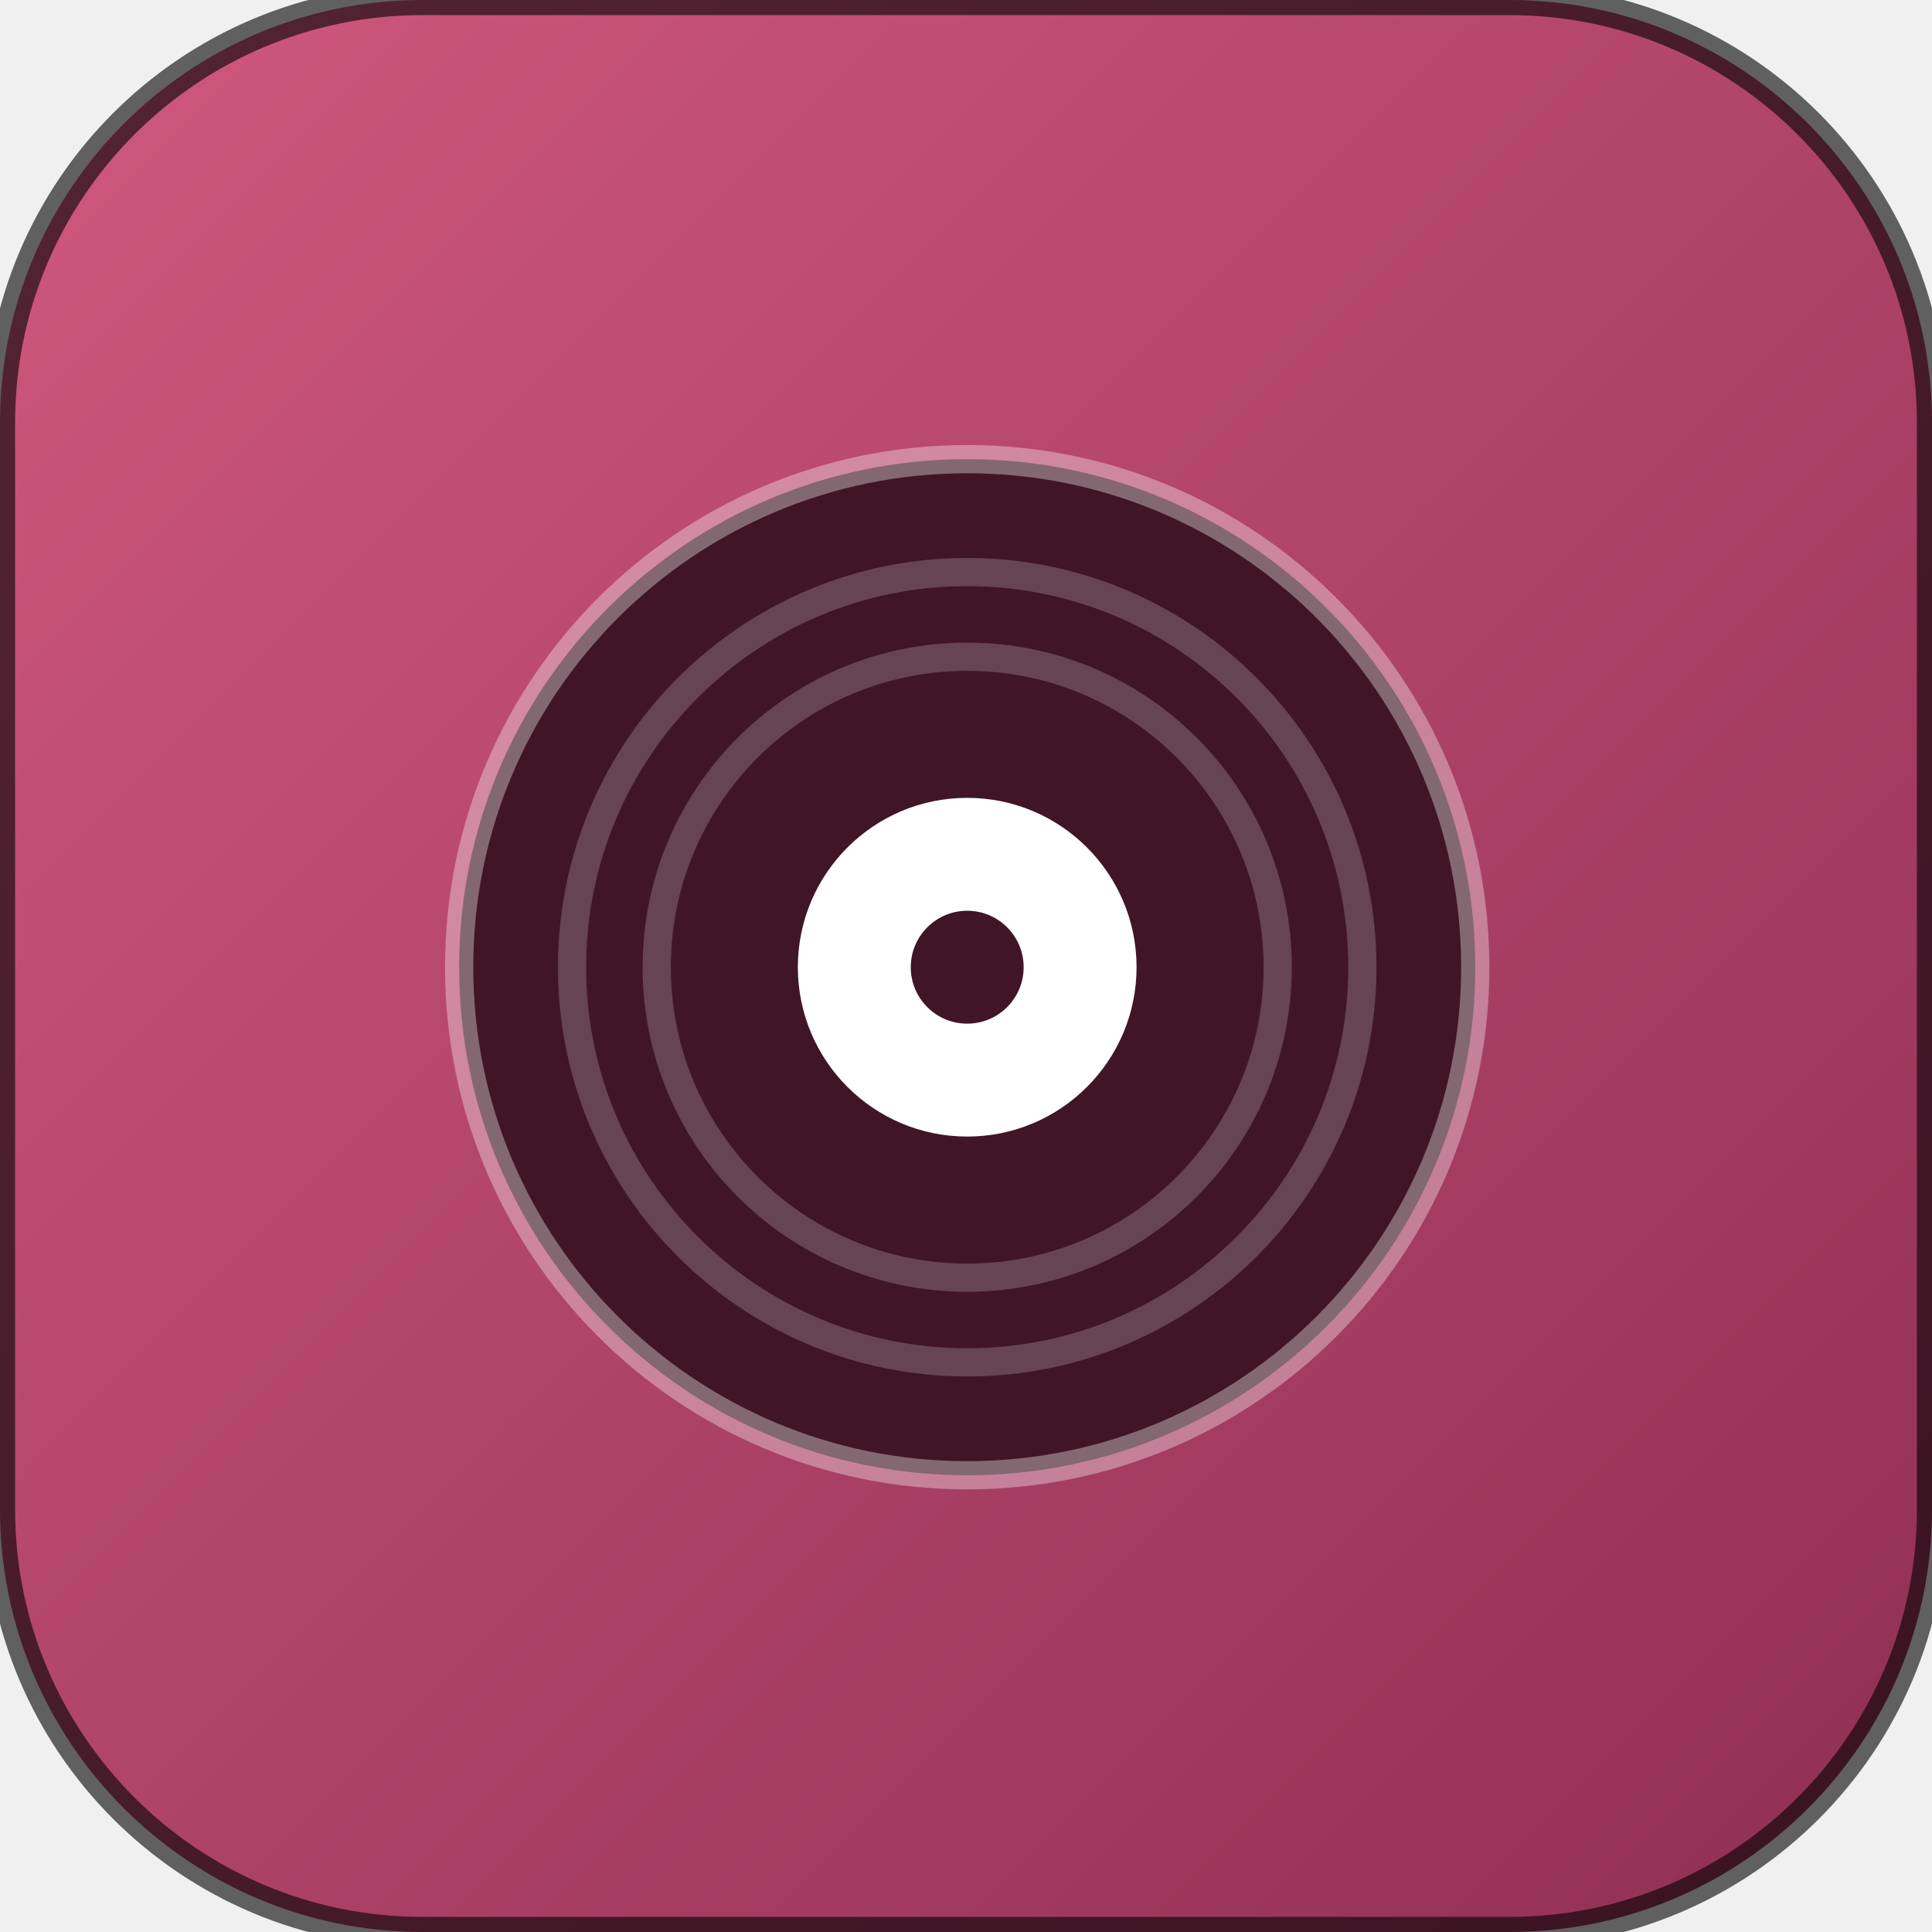
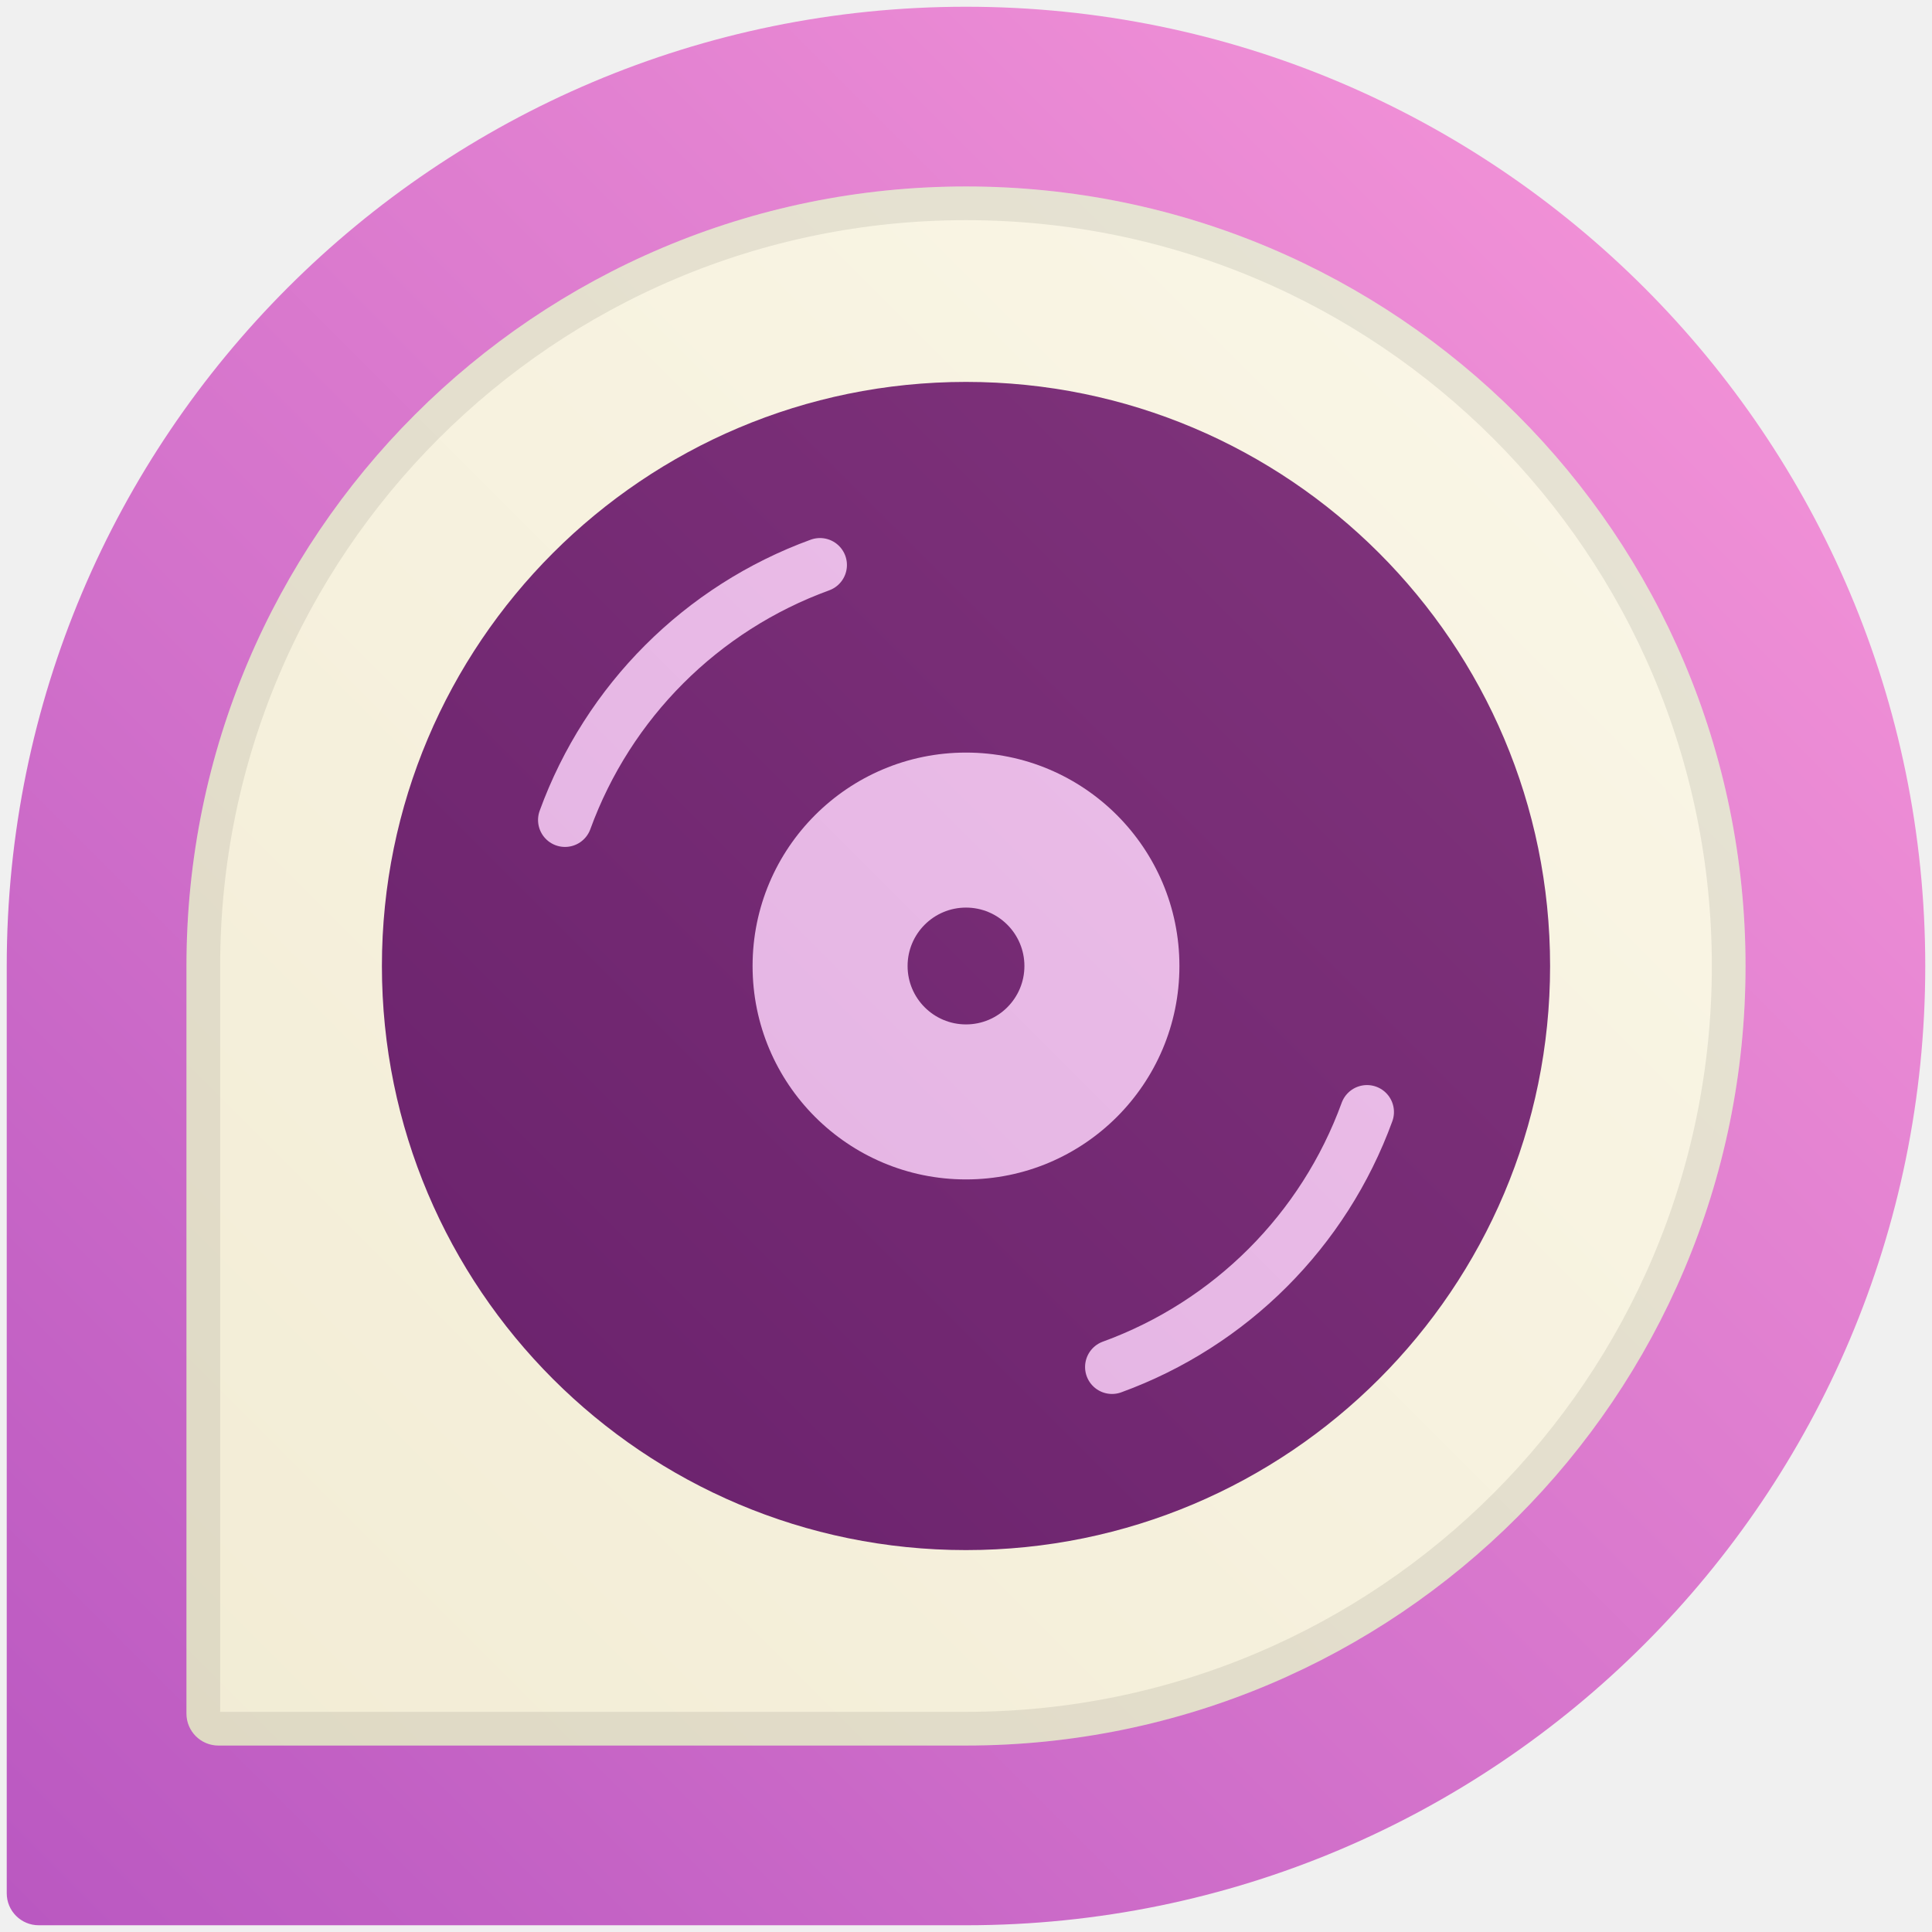
- <svg xmlns="http://www.w3.org/2000/svg" viewBox="0 0 64 64">
+ <svg xmlns="http://www.w3.org/2000/svg" width="86" height="86" viewBox="0 0 86 86">
  <defs>
-     <linearGradient id="bg" x1="0" y1="0" x2="1" y2="1">
-       <stop offset="0" stop-color="#d0587f" />
-       <stop offset="1" stop-color="#8f2f52" />
+     <linearGradient id="gF" gradientUnits="userSpaceOnUse" x1="0.717" y1="85.283" x2="85.283" y2="0.717">
+       <stop offset="0" stop-color="#BA58C1" />
+       <stop offset="1" stop-color="#F999DA" />
    </linearGradient>
+     <linearGradient id="gD" gradientUnits="userSpaceOnUse" x1="0.717" y1="85.283" x2="85.283" y2="0.717">
+       <stop offset="0" stop-color="#7F2B85" />
+       <stop offset="1" stop-color="#A8519F" />
+     </linearGradient>
+     <linearGradient id="gE" gradientUnits="userSpaceOnUse" x1="0.717" y1="85.283" x2="85.283" y2="0.717">
+       <stop offset="0" stop-color="#621B67" />
+       <stop offset="1" stop-color="#883A81" />
+     </linearGradient>
+     <linearGradient id="gL" gradientUnits="userSpaceOnUse" x1="0.717" y1="85.283" x2="85.283" y2="0.717">
+       <stop offset="0" stop-color="#9F51A4" />
+       <stop offset="1" stop-color="#C679BD" />
+     </linearGradient>
+     <linearGradient id="gT" gradientUnits="userSpaceOnUse" x1="0.717" y1="85.283" x2="85.283" y2="0.717">
+       <stop offset="0" stop-color="#DCAADE" />
+       <stop offset="1" stop-color="#F3C7ED" />
+     </linearGradient>
+     <linearGradient id="gC" gradientUnits="userSpaceOnUse" x1="0.717" y1="85.283" x2="85.283" y2="0.717">
+       <stop offset="0" stop-color="#F1EBD3" />
+       <stop offset="1" stop-color="#FCF8EA" />
+     </linearGradient>
+     <radialGradient id="gR" gradientUnits="userSpaceOnUse" cx="40" cy="40" r="24">
+       <stop offset="0" stop-color="#C679BD" />
+       <stop offset="1" stop-color="#7F2B85" />
+     </radialGradient>
  </defs>
-   <rect width="64" height="64" rx="14" fill="url(#bg)" />
-   <rect width="64" height="64" rx="14" fill="none" stroke="rgba(0,0,0,0.6)" stroke-width="1" />
-   <g transform="translate(9.6 9.6) scale(1.87)">
-     <circle cx="12" cy="12" r="9" fill="#401525" stroke="rgba(255,255,255,0.35)" stroke-width="0.5" />
-     <circle cx="12" cy="12" r="7" fill="none" stroke="rgba(255,255,255,0.2)" stroke-width="0.5" />
-     <circle cx="12" cy="12" r="5.5" fill="none" stroke="rgba(255,255,255,0.2)" stroke-width="0.5" />
-     <circle cx="12" cy="12" r="3" fill="#ffffff" />
-     <circle cx="12" cy="12" r="1" fill="#401525" />
-   </g>
+   <path d="M43.000,0.300 H43.000 A42.700,42.700 0 0 1 85.700,43.000 V43.000 A42.700,42.700 0 0 1 43.000,85.700 H1.723 A1.423,1.423 0 0 1 0.300,84.277 V43.000 A42.700,42.700 0 0 1 43.000,0.300 Z" fill="url(#gF)" />
+   <path d="M43.000,8.300 H43.000 A34.700,34.700 0 0 1 77.700,43.000 V43.000 A34.700,34.700 0 0 1 43.000,77.700 H9.723 A1.423,1.423 0 0 1 8.300,76.277 V43.000 A34.700,34.700 0 0 1 43.000,8.300 Z" fill="url(#gC)" />
+   <clipPath id="face">
+     <path d="M43.000,8.300 H43.000 A34.700,34.700 0 0 1 77.700,43.000 V43.000 A34.700,34.700 0 0 1 43.000,77.700 H9.723 A1.423,1.423 0 0 1 8.300,76.277 V43.000 A34.700,34.700 0 0 1 43.000,8.300 Z" />
+   </clipPath>
+   <path d="M43.000,8.300 H43.000 A34.700,34.700 0 0 1 77.700,43.000 V43.000 A34.700,34.700 0 0 1 43.000,77.700 H9.723 A1.423,1.423 0 0 1 8.300,76.277 V43.000 A34.700,34.700 0 0 1 43.000,8.300 Z" fill="none" stroke="#000000" stroke-opacity="0.08" stroke-width="3" clip-path="url(#face)" />
+   <circle cx="43" cy="43" r="26" fill="url(#gE)" />
+   <path d="M25.15 36.50 A19 19 0 0 1 36.50 25.15 M60.85 49.50 A19 19 0 0 1 49.50 60.85" fill="none" stroke="url(#gT)" stroke-width="2.4" stroke-linecap="round" />
+   <circle cx="43" cy="43" r="9.5" fill="url(#gT)" />
+   <circle cx="43" cy="43" r="2.6" fill="url(#gE)" />
</svg>
